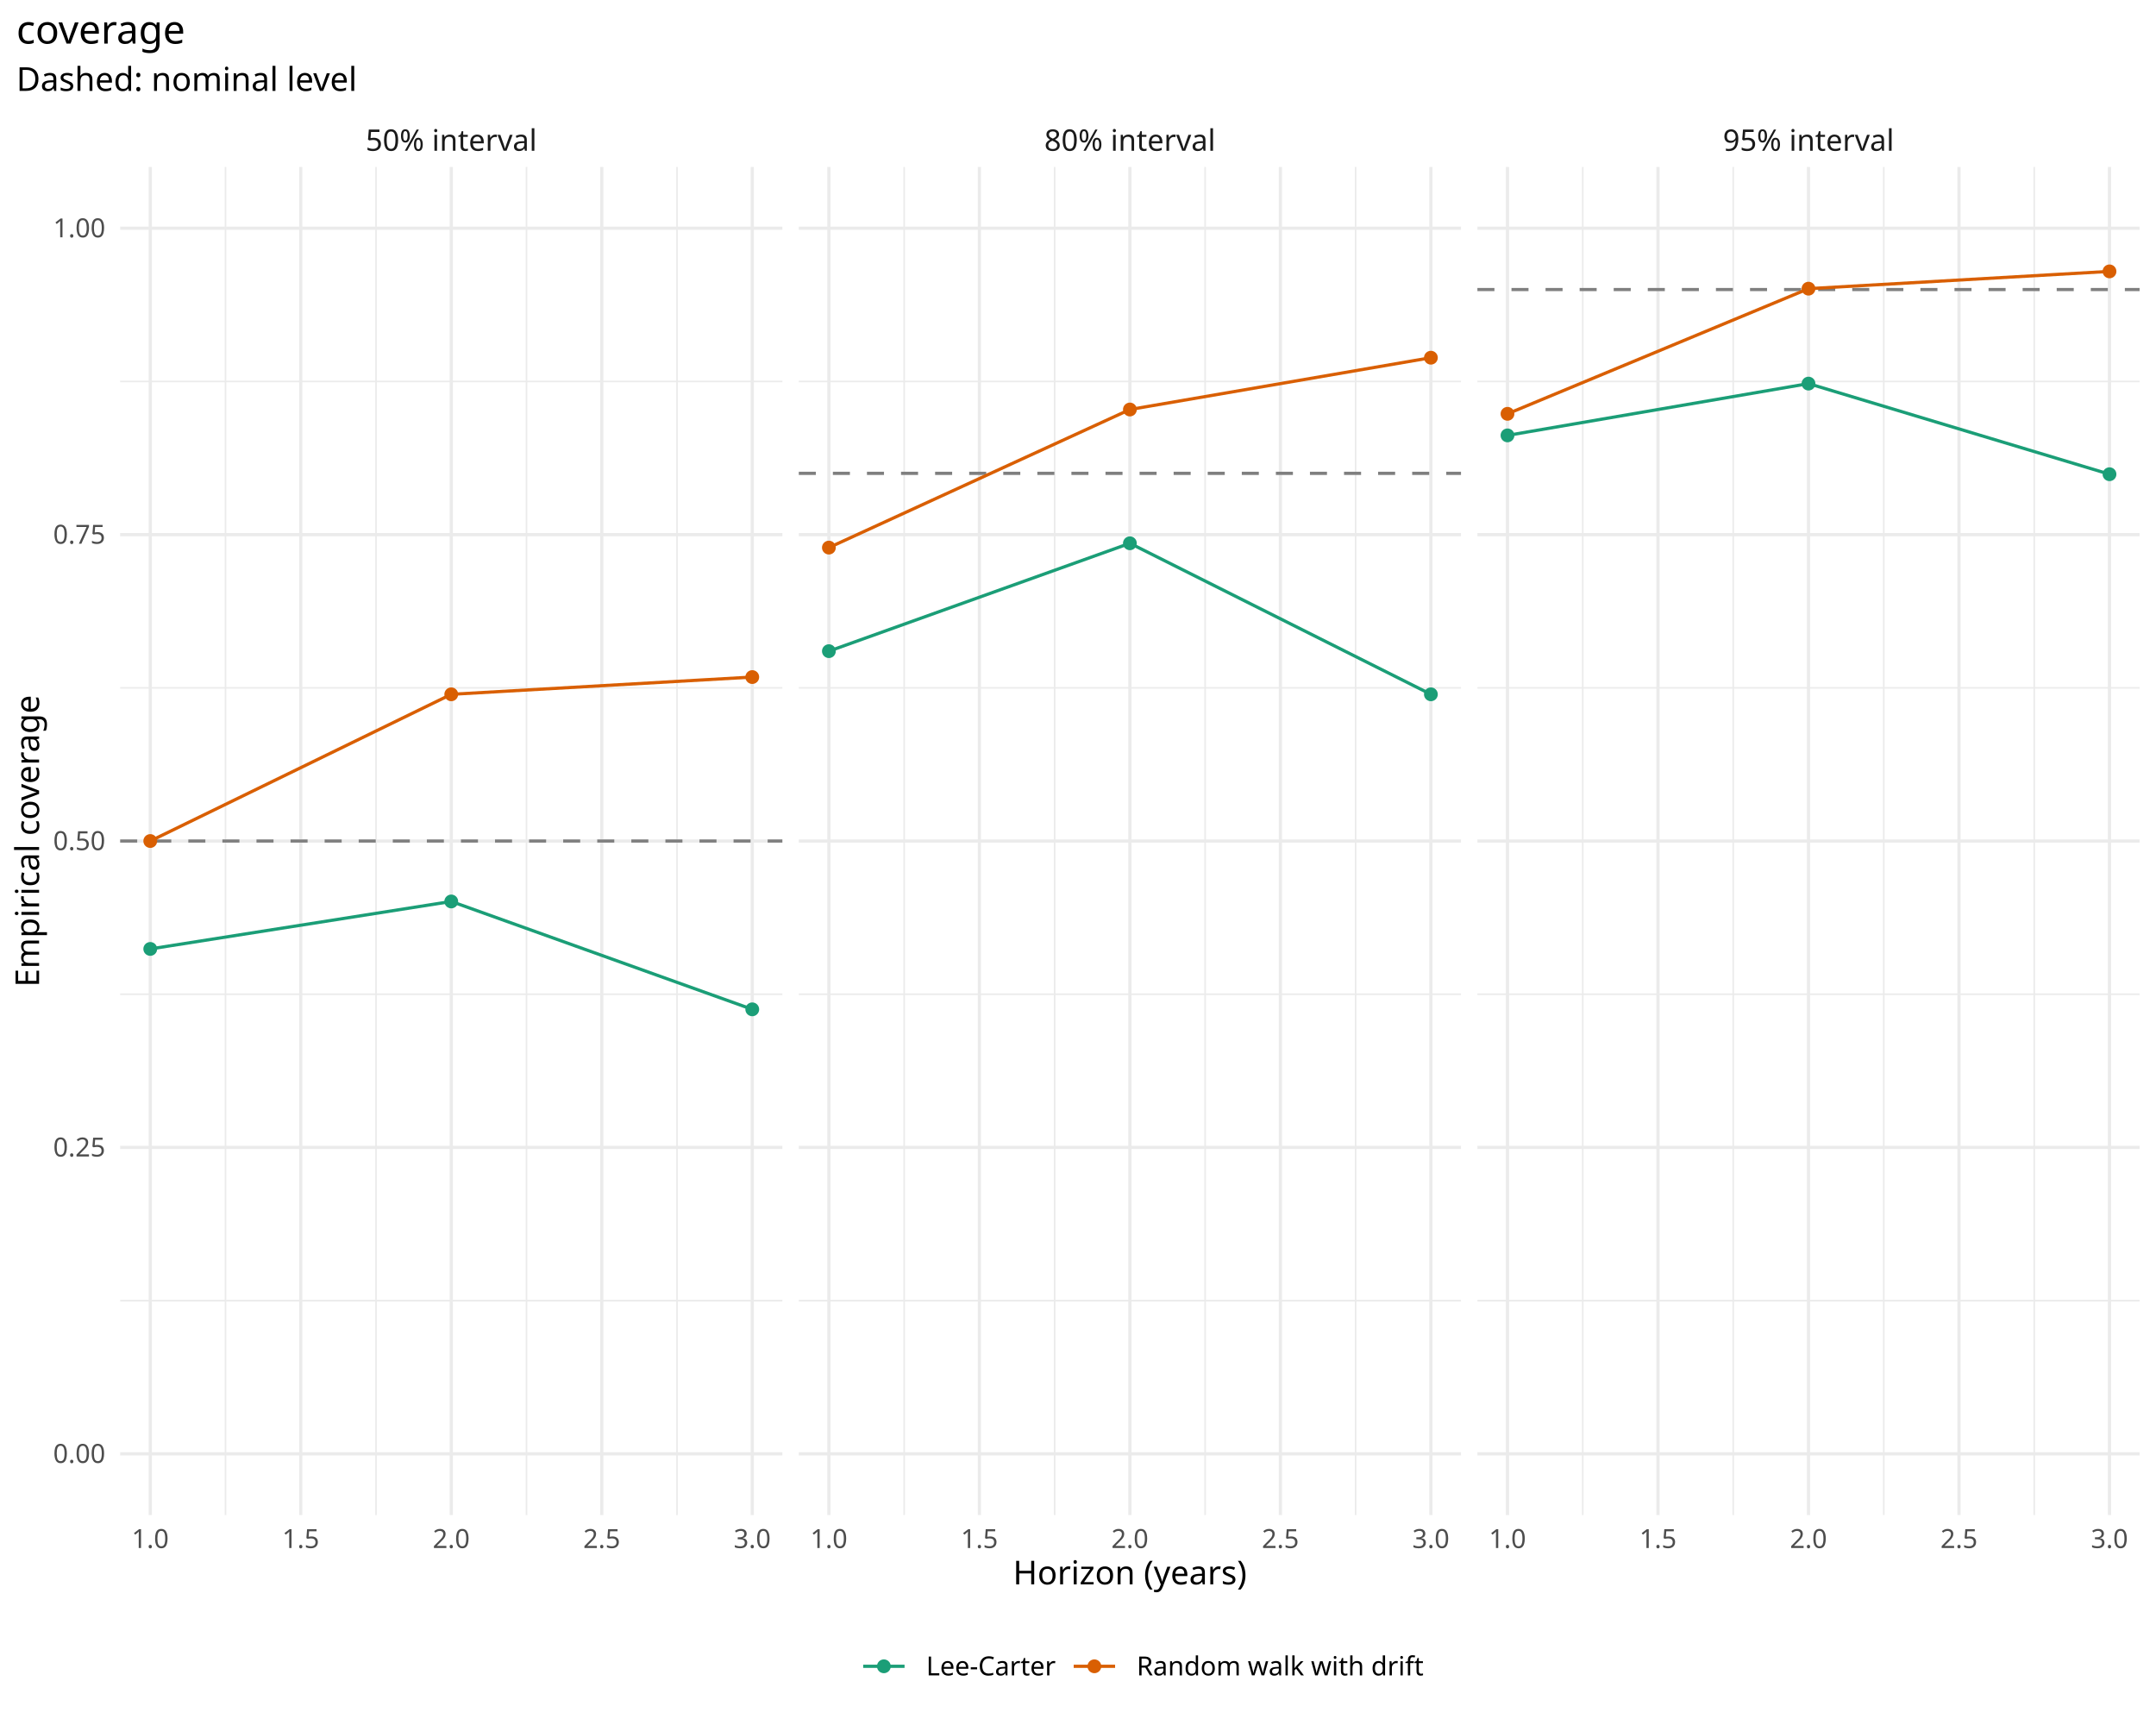
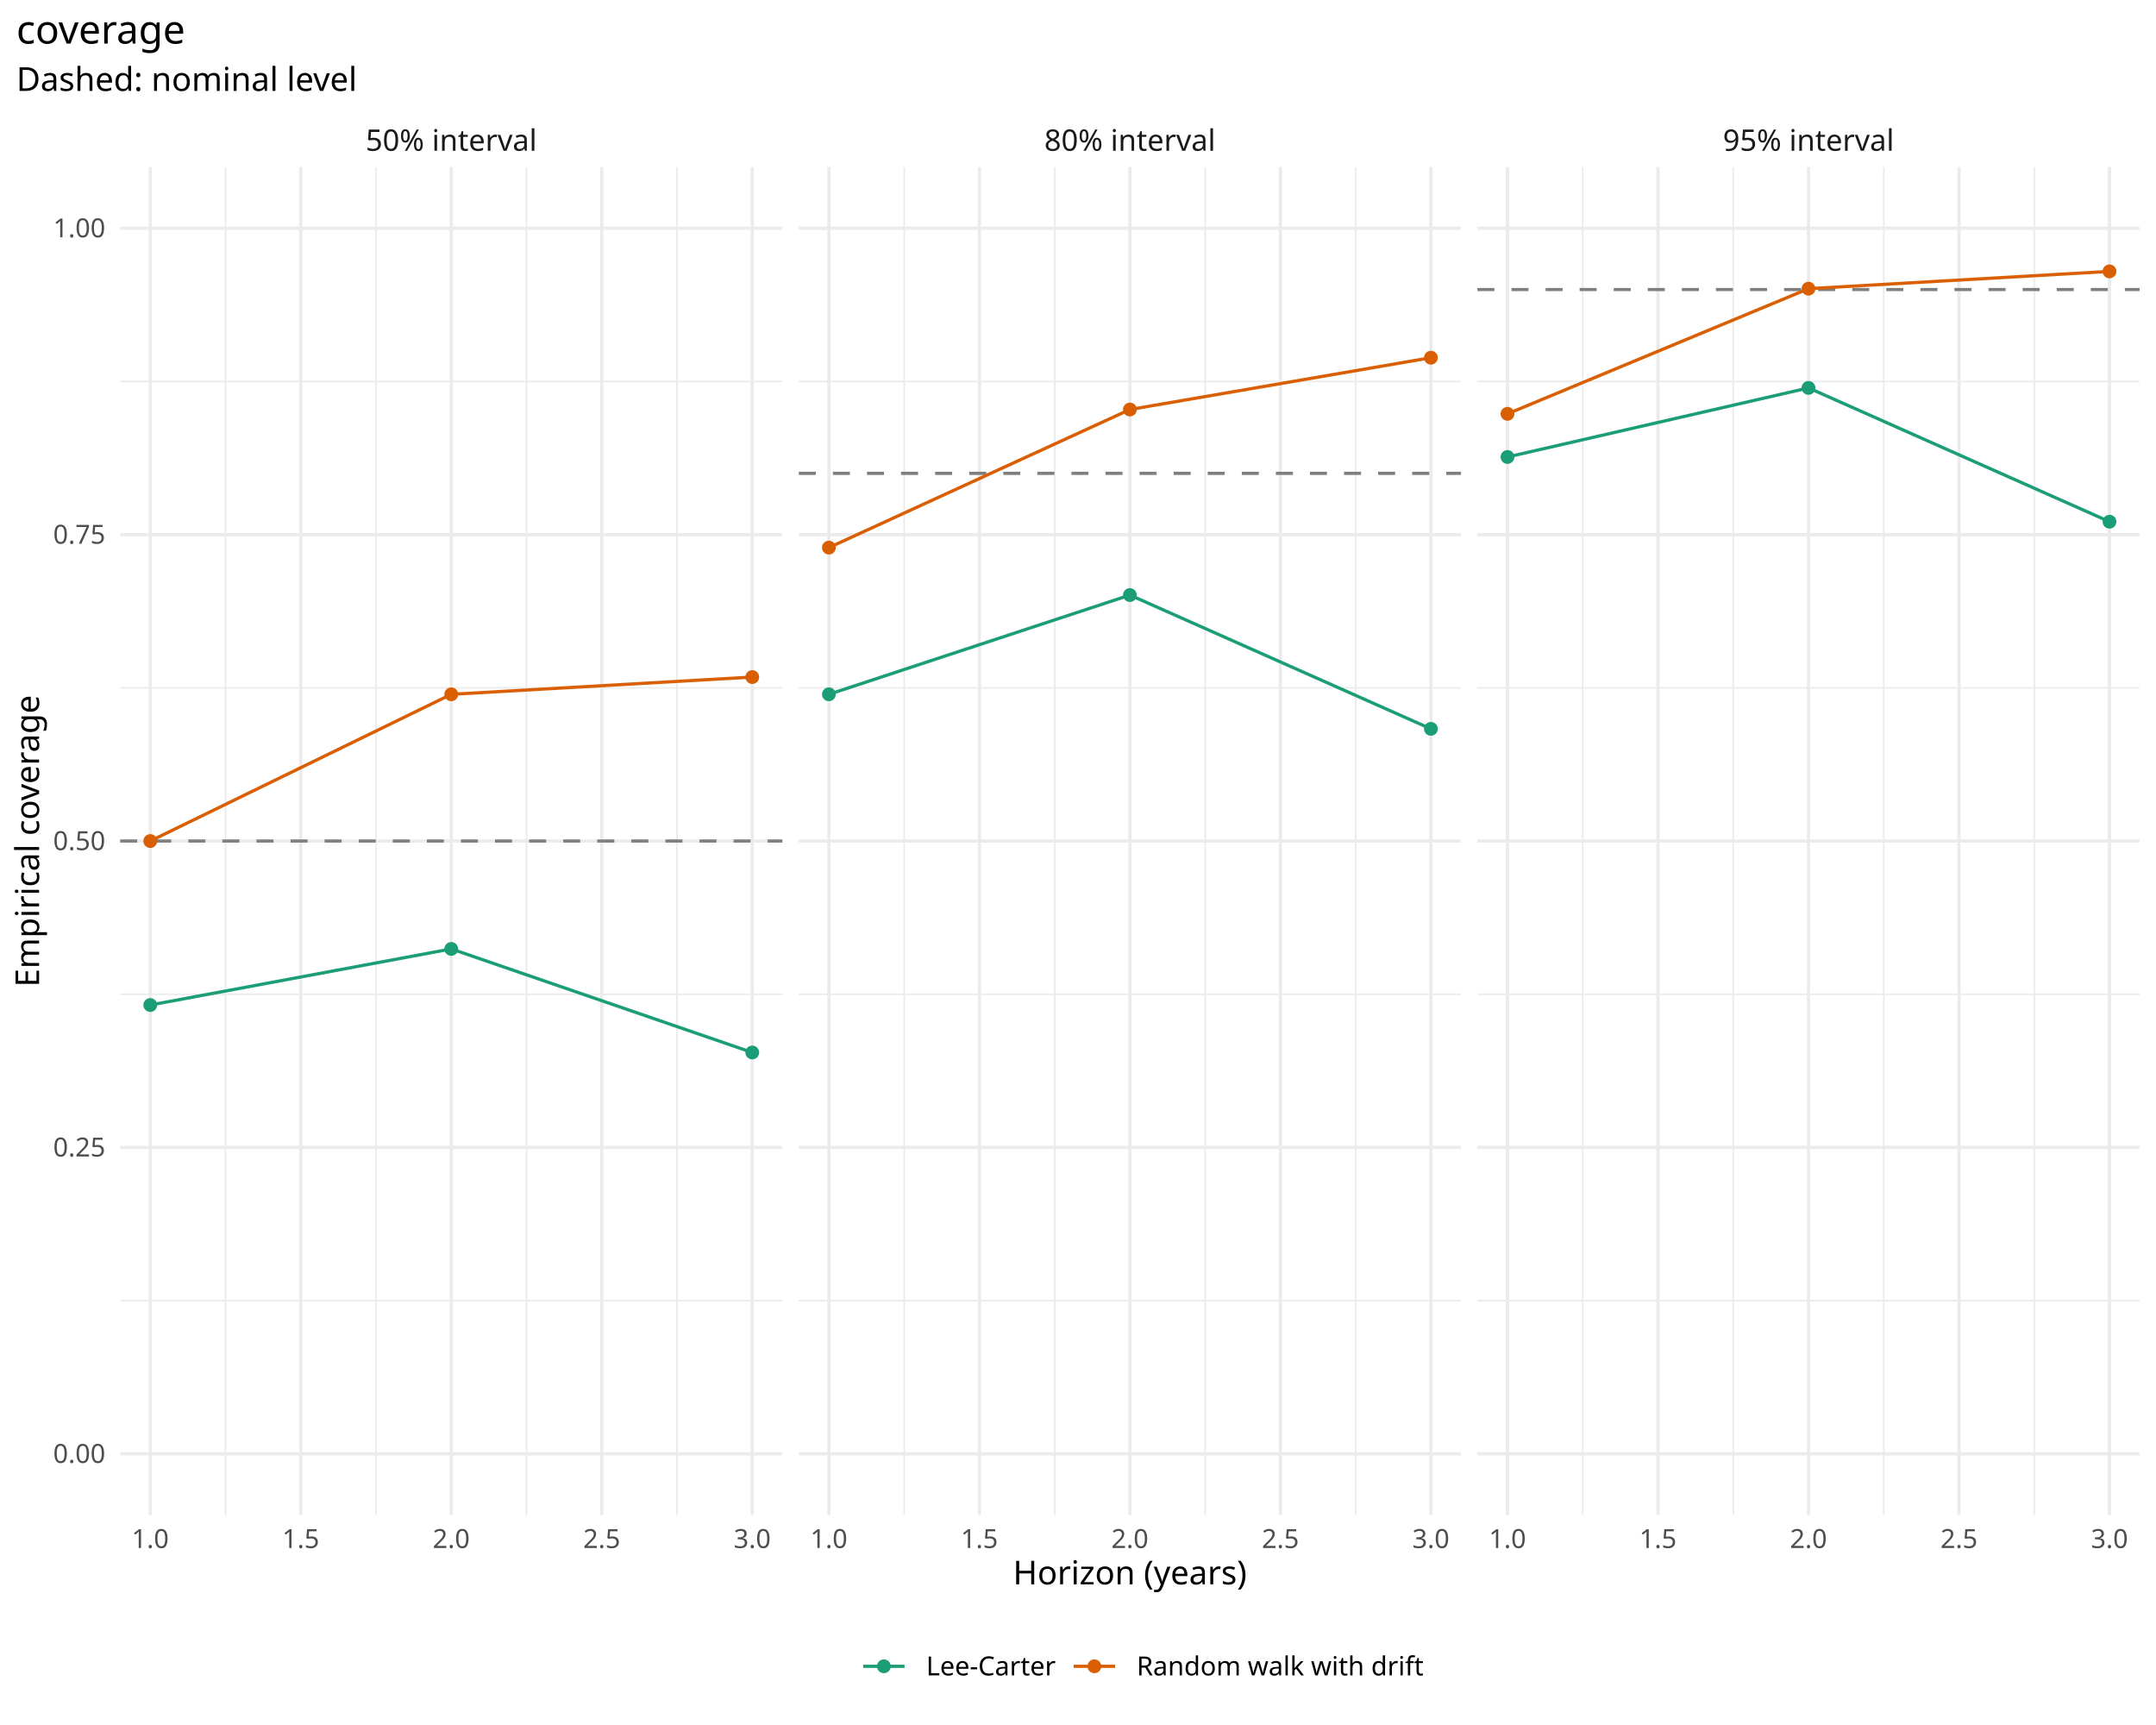
<svg xmlns="http://www.w3.org/2000/svg" class="svglite" data-engine-version="2.0" width="720.00pt" height="576.00pt" viewBox="0 0 720.00 576.00">
  <defs>
    <style type="text/css">
    .svglite line, .svglite polyline, .svglite polygon, .svglite path, .svglite rect, .svglite circle {
      fill: none;
      stroke: #000000;
      stroke-linecap: round;
      stroke-linejoin: round;
      stroke-miterlimit: 10.00;
    }
  </style>
  </defs>
  <rect width="100%" height="100%" style="stroke: none; fill: #FFFFFF;" />
  <defs>
    <clipPath id="cpMC4wMHw3MjAuMDB8MC4wMHw1NzYuMDA=">
      <rect x="0.00" y="0.00" width="720.00" height="576.00" />
    </clipPath>
  </defs>
  <g clip-path="url(#cpMC4wMHw3MjAuMDB8MC4wMHw1NzYuMDA=)">
    <rect x="0.00" y="0.00" width="720.00" height="576.00" style="stroke-width: 1.07; stroke: none; fill: #FFFFFF;" />
  </g>
  <defs>
    <clipPath id="cpNDAuMTN8MjYxLjI4fDU1Ljc1fDUwNS45MQ==">
      <rect x="40.13" y="55.75" width="221.14" height="450.16" />
    </clipPath>
  </defs>
  <g clip-path="url(#cpNDAuMTN8MjYxLjI4fDU1Ljc1fDUwNS45MQ==)">
    <polyline points="40.13,434.30 261.28,434.30 " style="stroke-width: 0.53; stroke: #EBEBEB; stroke-linecap: butt;" />
    <polyline points="40.13,331.99 261.28,331.99 " style="stroke-width: 0.53; stroke: #EBEBEB; stroke-linecap: butt;" />
    <polyline points="40.13,229.68 261.28,229.68 " style="stroke-width: 0.53; stroke: #EBEBEB; stroke-linecap: butt;" />
    <polyline points="40.13,127.37 261.28,127.37 " style="stroke-width: 0.53; stroke: #EBEBEB; stroke-linecap: butt;" />
    <polyline points="75.31,505.91 75.31,55.75 " style="stroke-width: 0.53; stroke: #EBEBEB; stroke-linecap: butt;" />
    <polyline points="125.57,505.91 125.57,55.75 " style="stroke-width: 0.53; stroke: #EBEBEB; stroke-linecap: butt;" />
    <polyline points="175.83,505.91 175.83,55.75 " style="stroke-width: 0.53; stroke: #EBEBEB; stroke-linecap: butt;" />
    <polyline points="226.09,505.91 226.09,55.75 " style="stroke-width: 0.53; stroke: #EBEBEB; stroke-linecap: butt;" />
    <polyline points="40.13,485.45 261.28,485.45 " style="stroke-width: 1.07; stroke: #EBEBEB; stroke-linecap: butt;" />
    <polyline points="40.13,383.14 261.28,383.14 " style="stroke-width: 1.07; stroke: #EBEBEB; stroke-linecap: butt;" />
    <polyline points="40.13,280.83 261.28,280.83 " style="stroke-width: 1.07; stroke: #EBEBEB; stroke-linecap: butt;" />
    <polyline points="40.13,178.52 261.28,178.52 " style="stroke-width: 1.07; stroke: #EBEBEB; stroke-linecap: butt;" />
    <polyline points="40.13,76.21 261.28,76.21 " style="stroke-width: 1.07; stroke: #EBEBEB; stroke-linecap: butt;" />
    <polyline points="50.18,505.91 50.18,55.75 " style="stroke-width: 1.07; stroke: #EBEBEB; stroke-linecap: butt;" />
    <polyline points="100.44,505.91 100.44,55.75 " style="stroke-width: 1.07; stroke: #EBEBEB; stroke-linecap: butt;" />
    <polyline points="150.70,505.91 150.70,55.75 " style="stroke-width: 1.07; stroke: #EBEBEB; stroke-linecap: butt;" />
    <polyline points="200.96,505.91 200.96,55.75 " style="stroke-width: 1.07; stroke: #EBEBEB; stroke-linecap: butt;" />
    <polyline points="251.22,505.91 251.22,55.75 " style="stroke-width: 1.07; stroke: #EBEBEB; stroke-linecap: butt;" />
    <line x1="40.13" y1="280.83" x2="261.28" y2="280.83" style="stroke-width: 1.07; stroke: #7F7F7F; stroke-dasharray: 5.69,5.69; stroke-linecap: butt;" />
-     <polyline points="50.18,316.86 150.70,301.01 251.22,337.03 " style="stroke-width: 1.07; stroke: #1B9E77; stroke-linecap: butt;" />
+     <polyline points="50.18,335.59 150.70,316.86 251.22,351.44 " style="stroke-width: 1.07; stroke: #1B9E77; stroke-linecap: butt;" />
    <polyline points="50.18,280.83 150.70,231.84 251.22,226.08 " style="stroke-width: 1.07; stroke: #D95F02; stroke-linecap: butt;" />
    <circle cx="50.18" cy="280.83" r="1.95" style="stroke-width: 0.71; stroke: #D95F02; fill: #D95F02;" />
    <circle cx="150.70" cy="231.84" r="1.95" style="stroke-width: 0.71; stroke: #D95F02; fill: #D95F02;" />
    <circle cx="251.22" cy="226.08" r="1.95" style="stroke-width: 0.71; stroke: #D95F02; fill: #D95F02;" />
-     <circle cx="50.18" cy="316.86" r="1.95" style="stroke-width: 0.71; stroke: #1B9E77; fill: #1B9E77;" />
-     <circle cx="150.70" cy="301.01" r="1.95" style="stroke-width: 0.71; stroke: #1B9E77; fill: #1B9E77;" />
-     <circle cx="251.22" cy="337.03" r="1.95" style="stroke-width: 0.71; stroke: #1B9E77; fill: #1B9E77;" />
+     <circle cx="50.18" cy="335.59" r="1.95" style="stroke-width: 0.71; stroke: #1B9E77; fill: #1B9E77;" />
+     <circle cx="150.70" cy="316.86" r="1.95" style="stroke-width: 0.71; stroke: #1B9E77; fill: #1B9E77;" />
+     <circle cx="251.22" cy="351.44" r="1.95" style="stroke-width: 0.71; stroke: #1B9E77; fill: #1B9E77;" />
  </g>
  <g clip-path="url(#cpMC4wMHw3MjAuMDB8MC4wMHw1NzYuMDA=)">
</g>
  <defs>
    <clipPath id="cpMjY2Ljc2fDQ4Ny45MHw1NS43NXw1MDUuOTE=">
      <rect x="266.76" y="55.75" width="221.14" height="450.16" />
    </clipPath>
  </defs>
  <g clip-path="url(#cpMjY2Ljc2fDQ4Ny45MHw1NS43NXw1MDUuOTE=)">
    <polyline points="266.76,434.30 487.90,434.30 " style="stroke-width: 0.53; stroke: #EBEBEB; stroke-linecap: butt;" />
    <polyline points="266.76,331.99 487.90,331.99 " style="stroke-width: 0.53; stroke: #EBEBEB; stroke-linecap: butt;" />
    <polyline points="266.76,229.68 487.90,229.68 " style="stroke-width: 0.53; stroke: #EBEBEB; stroke-linecap: butt;" />
    <polyline points="266.76,127.37 487.90,127.37 " style="stroke-width: 0.53; stroke: #EBEBEB; stroke-linecap: butt;" />
    <polyline points="301.94,505.91 301.94,55.75 " style="stroke-width: 0.53; stroke: #EBEBEB; stroke-linecap: butt;" />
    <polyline points="352.20,505.91 352.20,55.75 " style="stroke-width: 0.53; stroke: #EBEBEB; stroke-linecap: butt;" />
    <polyline points="402.46,505.91 402.46,55.75 " style="stroke-width: 0.53; stroke: #EBEBEB; stroke-linecap: butt;" />
    <polyline points="452.72,505.91 452.72,55.75 " style="stroke-width: 0.53; stroke: #EBEBEB; stroke-linecap: butt;" />
    <polyline points="266.76,485.45 487.90,485.45 " style="stroke-width: 1.07; stroke: #EBEBEB; stroke-linecap: butt;" />
    <polyline points="266.76,383.14 487.90,383.14 " style="stroke-width: 1.07; stroke: #EBEBEB; stroke-linecap: butt;" />
    <polyline points="266.76,280.83 487.90,280.83 " style="stroke-width: 1.07; stroke: #EBEBEB; stroke-linecap: butt;" />
    <polyline points="266.76,178.52 487.90,178.52 " style="stroke-width: 1.07; stroke: #EBEBEB; stroke-linecap: butt;" />
    <polyline points="266.76,76.21 487.90,76.21 " style="stroke-width: 1.07; stroke: #EBEBEB; stroke-linecap: butt;" />
    <polyline points="276.81,505.91 276.81,55.75 " style="stroke-width: 1.07; stroke: #EBEBEB; stroke-linecap: butt;" />
    <polyline points="327.07,505.91 327.07,55.75 " style="stroke-width: 1.07; stroke: #EBEBEB; stroke-linecap: butt;" />
    <polyline points="377.33,505.91 377.33,55.75 " style="stroke-width: 1.07; stroke: #EBEBEB; stroke-linecap: butt;" />
    <polyline points="427.59,505.91 427.59,55.75 " style="stroke-width: 1.07; stroke: #EBEBEB; stroke-linecap: butt;" />
    <polyline points="477.85,505.91 477.85,55.75 " style="stroke-width: 1.07; stroke: #EBEBEB; stroke-linecap: butt;" />
    <line x1="266.76" y1="158.06" x2="487.90" y2="158.06" style="stroke-width: 1.07; stroke: #7F7F7F; stroke-dasharray: 5.69,5.69; stroke-linecap: butt;" />
-     <polyline points="276.81,217.43 377.33,181.41 477.85,231.84 " style="stroke-width: 1.07; stroke: #1B9E77; stroke-linecap: butt;" />
+     <polyline points="276.81,231.84 377.33,198.70 477.85,243.37 " style="stroke-width: 1.07; stroke: #1B9E77; stroke-linecap: butt;" />
    <polyline points="276.81,182.85 377.33,136.74 477.85,119.44 " style="stroke-width: 1.07; stroke: #D95F02; stroke-linecap: butt;" />
    <circle cx="276.81" cy="182.85" r="1.95" style="stroke-width: 0.71; stroke: #D95F02; fill: #D95F02;" />
    <circle cx="377.33" cy="136.74" r="1.95" style="stroke-width: 0.71; stroke: #D95F02; fill: #D95F02;" />
    <circle cx="477.85" cy="119.44" r="1.95" style="stroke-width: 0.71; stroke: #D95F02; fill: #D95F02;" />
-     <circle cx="276.81" cy="217.43" r="1.95" style="stroke-width: 0.71; stroke: #1B9E77; fill: #1B9E77;" />
-     <circle cx="377.33" cy="181.41" r="1.95" style="stroke-width: 0.71; stroke: #1B9E77; fill: #1B9E77;" />
-     <circle cx="477.85" cy="231.84" r="1.95" style="stroke-width: 0.71; stroke: #1B9E77; fill: #1B9E77;" />
+     <circle cx="276.81" cy="231.84" r="1.95" style="stroke-width: 0.71; stroke: #1B9E77; fill: #1B9E77;" />
+     <circle cx="377.33" cy="198.70" r="1.95" style="stroke-width: 0.71; stroke: #1B9E77; fill: #1B9E77;" />
+     <circle cx="477.85" cy="243.37" r="1.95" style="stroke-width: 0.71; stroke: #1B9E77; fill: #1B9E77;" />
  </g>
  <g clip-path="url(#cpMC4wMHw3MjAuMDB8MC4wMHw1NzYuMDA=)">
</g>
  <defs>
    <clipPath id="cpNDkzLjM4fDcxNC41Mnw1NS43NXw1MDUuOTE=">
      <rect x="493.38" y="55.75" width="221.14" height="450.16" />
    </clipPath>
  </defs>
  <g clip-path="url(#cpNDkzLjM4fDcxNC41Mnw1NS43NXw1MDUuOTE=)">
    <polyline points="493.38,434.30 714.52,434.30 " style="stroke-width: 0.53; stroke: #EBEBEB; stroke-linecap: butt;" />
    <polyline points="493.38,331.99 714.52,331.99 " style="stroke-width: 0.53; stroke: #EBEBEB; stroke-linecap: butt;" />
    <polyline points="493.38,229.68 714.52,229.68 " style="stroke-width: 0.53; stroke: #EBEBEB; stroke-linecap: butt;" />
    <polyline points="493.38,127.37 714.52,127.37 " style="stroke-width: 0.53; stroke: #EBEBEB; stroke-linecap: butt;" />
    <polyline points="528.56,505.91 528.56,55.75 " style="stroke-width: 0.53; stroke: #EBEBEB; stroke-linecap: butt;" />
    <polyline points="578.82,505.91 578.82,55.75 " style="stroke-width: 0.53; stroke: #EBEBEB; stroke-linecap: butt;" />
    <polyline points="629.08,505.91 629.08,55.75 " style="stroke-width: 0.53; stroke: #EBEBEB; stroke-linecap: butt;" />
    <polyline points="679.34,505.91 679.34,55.75 " style="stroke-width: 0.53; stroke: #EBEBEB; stroke-linecap: butt;" />
    <polyline points="493.38,485.45 714.52,485.45 " style="stroke-width: 1.07; stroke: #EBEBEB; stroke-linecap: butt;" />
    <polyline points="493.38,383.14 714.52,383.14 " style="stroke-width: 1.07; stroke: #EBEBEB; stroke-linecap: butt;" />
    <polyline points="493.38,280.83 714.52,280.83 " style="stroke-width: 1.07; stroke: #EBEBEB; stroke-linecap: butt;" />
    <polyline points="493.38,178.52 714.52,178.52 " style="stroke-width: 1.07; stroke: #EBEBEB; stroke-linecap: butt;" />
    <polyline points="493.38,76.21 714.52,76.21 " style="stroke-width: 1.07; stroke: #EBEBEB; stroke-linecap: butt;" />
    <polyline points="503.43,505.91 503.43,55.75 " style="stroke-width: 1.07; stroke: #EBEBEB; stroke-linecap: butt;" />
    <polyline points="553.69,505.91 553.69,55.75 " style="stroke-width: 1.07; stroke: #EBEBEB; stroke-linecap: butt;" />
    <polyline points="603.95,505.91 603.95,55.75 " style="stroke-width: 1.07; stroke: #EBEBEB; stroke-linecap: butt;" />
    <polyline points="654.21,505.91 654.21,55.75 " style="stroke-width: 1.07; stroke: #EBEBEB; stroke-linecap: butt;" />
    <polyline points="704.47,505.91 704.47,55.75 " style="stroke-width: 1.07; stroke: #EBEBEB; stroke-linecap: butt;" />
    <line x1="493.38" y1="96.68" x2="714.52" y2="96.68" style="stroke-width: 1.07; stroke: #7F7F7F; stroke-dasharray: 5.69,5.69; stroke-linecap: butt;" />
-     <polyline points="503.43,145.38 603.95,128.09 704.47,158.35 " style="stroke-width: 1.07; stroke: #1B9E77; stroke-linecap: butt;" />
+     <polyline points="503.43,152.59 603.95,129.53 704.47,174.20 " style="stroke-width: 1.07; stroke: #1B9E77; stroke-linecap: butt;" />
    <polyline points="503.43,138.18 603.95,96.39 704.47,90.62 " style="stroke-width: 1.07; stroke: #D95F02; stroke-linecap: butt;" />
    <circle cx="503.43" cy="138.18" r="1.95" style="stroke-width: 0.71; stroke: #D95F02; fill: #D95F02;" />
    <circle cx="603.95" cy="96.39" r="1.95" style="stroke-width: 0.71; stroke: #D95F02; fill: #D95F02;" />
    <circle cx="704.47" cy="90.62" r="1.95" style="stroke-width: 0.71; stroke: #D95F02; fill: #D95F02;" />
-     <circle cx="503.43" cy="145.38" r="1.95" style="stroke-width: 0.71; stroke: #1B9E77; fill: #1B9E77;" />
-     <circle cx="603.95" cy="128.09" r="1.95" style="stroke-width: 0.71; stroke: #1B9E77; fill: #1B9E77;" />
-     <circle cx="704.47" cy="158.35" r="1.95" style="stroke-width: 0.71; stroke: #1B9E77; fill: #1B9E77;" />
+     <circle cx="503.43" cy="152.59" r="1.95" style="stroke-width: 0.71; stroke: #1B9E77; fill: #1B9E77;" />
+     <circle cx="603.95" cy="129.53" r="1.95" style="stroke-width: 0.71; stroke: #1B9E77; fill: #1B9E77;" />
+     <circle cx="704.47" cy="174.20" r="1.95" style="stroke-width: 0.71; stroke: #1B9E77; fill: #1B9E77;" />
  </g>
  <g clip-path="url(#cpMC4wMHw3MjAuMDB8MC4wMHw1NzYuMDA=)">
</g>
  <defs>
    <clipPath id="cpNDAuMTN8MjYxLjI4fDM4LjEyfDU1Ljc1">
      <rect x="40.13" y="38.12" width="221.14" height="17.64" />
    </clipPath>
  </defs>
  <g clip-path="url(#cpNDAuMTN8MjYxLjI4fDM4LjEyfDU1Ljc1)">
    <text x="150.70" y="50.34" text-anchor="middle" style="font-size: 9.90px; fill: #1A1A1A; font-family: sans;" textLength="54.48px" lengthAdjust="spacingAndGlyphs">50% interval</text>
  </g>
  <g clip-path="url(#cpMC4wMHw3MjAuMDB8MC4wMHw1NzYuMDA=)">
</g>
  <defs>
    <clipPath id="cpMjY2Ljc2fDQ4Ny45MHwzOC4xMnw1NS43NQ==">
      <rect x="266.76" y="38.12" width="221.14" height="17.64" />
    </clipPath>
  </defs>
  <g clip-path="url(#cpMjY2Ljc2fDQ4Ny45MHwzOC4xMnw1NS43NQ==)">
    <text x="377.33" y="50.34" text-anchor="middle" style="font-size: 9.90px; fill: #1A1A1A; font-family: sans;" textLength="54.48px" lengthAdjust="spacingAndGlyphs">80% interval</text>
  </g>
  <g clip-path="url(#cpMC4wMHw3MjAuMDB8MC4wMHw1NzYuMDA=)">
</g>
  <defs>
    <clipPath id="cpNDkzLjM4fDcxNC41MnwzOC4xMnw1NS43NQ==">
      <rect x="493.38" y="38.12" width="221.14" height="17.64" />
    </clipPath>
  </defs>
  <g clip-path="url(#cpNDkzLjM4fDcxNC41MnwzOC4xMnw1NS43NQ==)">
    <text x="603.95" y="50.34" text-anchor="middle" style="font-size: 9.90px; fill: #1A1A1A; font-family: sans;" textLength="54.48px" lengthAdjust="spacingAndGlyphs">95% interval</text>
  </g>
  <g clip-path="url(#cpMC4wMHw3MjAuMDB8MC4wMHw1NzYuMDA=)">
    <text x="50.18" y="516.90" text-anchor="middle" style="font-size: 8.80px; fill: #4D4D4D; font-family: sans;" textLength="12.23px" lengthAdjust="spacingAndGlyphs">1.0</text>
    <text x="100.44" y="516.90" text-anchor="middle" style="font-size: 8.80px; fill: #4D4D4D; font-family: sans;" textLength="12.23px" lengthAdjust="spacingAndGlyphs">1.5</text>
    <text x="150.70" y="516.90" text-anchor="middle" style="font-size: 8.80px; fill: #4D4D4D; font-family: sans;" textLength="12.23px" lengthAdjust="spacingAndGlyphs">2.0</text>
    <text x="200.96" y="516.90" text-anchor="middle" style="font-size: 8.80px; fill: #4D4D4D; font-family: sans;" textLength="12.23px" lengthAdjust="spacingAndGlyphs">2.5</text>
    <text x="251.22" y="516.90" text-anchor="middle" style="font-size: 8.80px; fill: #4D4D4D; font-family: sans;" textLength="12.23px" lengthAdjust="spacingAndGlyphs">3.0</text>
    <text x="276.81" y="516.90" text-anchor="middle" style="font-size: 8.80px; fill: #4D4D4D; font-family: sans;" textLength="12.23px" lengthAdjust="spacingAndGlyphs">1.0</text>
    <text x="327.07" y="516.90" text-anchor="middle" style="font-size: 8.80px; fill: #4D4D4D; font-family: sans;" textLength="12.23px" lengthAdjust="spacingAndGlyphs">1.5</text>
    <text x="377.33" y="516.90" text-anchor="middle" style="font-size: 8.80px; fill: #4D4D4D; font-family: sans;" textLength="12.23px" lengthAdjust="spacingAndGlyphs">2.0</text>
    <text x="427.59" y="516.90" text-anchor="middle" style="font-size: 8.80px; fill: #4D4D4D; font-family: sans;" textLength="12.23px" lengthAdjust="spacingAndGlyphs">2.5</text>
    <text x="477.85" y="516.90" text-anchor="middle" style="font-size: 8.80px; fill: #4D4D4D; font-family: sans;" textLength="12.23px" lengthAdjust="spacingAndGlyphs">3.0</text>
    <text x="503.43" y="516.90" text-anchor="middle" style="font-size: 8.80px; fill: #4D4D4D; font-family: sans;" textLength="12.23px" lengthAdjust="spacingAndGlyphs">1.0</text>
    <text x="553.69" y="516.90" text-anchor="middle" style="font-size: 8.80px; fill: #4D4D4D; font-family: sans;" textLength="12.23px" lengthAdjust="spacingAndGlyphs">1.5</text>
    <text x="603.95" y="516.90" text-anchor="middle" style="font-size: 8.80px; fill: #4D4D4D; font-family: sans;" textLength="12.23px" lengthAdjust="spacingAndGlyphs">2.0</text>
    <text x="654.21" y="516.90" text-anchor="middle" style="font-size: 8.80px; fill: #4D4D4D; font-family: sans;" textLength="12.23px" lengthAdjust="spacingAndGlyphs">2.5</text>
    <text x="704.47" y="516.90" text-anchor="middle" style="font-size: 8.80px; fill: #4D4D4D; font-family: sans;" textLength="12.23px" lengthAdjust="spacingAndGlyphs">3.0</text>
    <text x="35.20" y="488.48" text-anchor="end" style="font-size: 8.80px; fill: #4D4D4D; font-family: sans;" textLength="17.13px" lengthAdjust="spacingAndGlyphs">0.00</text>
    <text x="35.20" y="386.17" text-anchor="end" style="font-size: 8.80px; fill: #4D4D4D; font-family: sans;" textLength="17.13px" lengthAdjust="spacingAndGlyphs">0.25</text>
    <text x="35.20" y="283.86" text-anchor="end" style="font-size: 8.80px; fill: #4D4D4D; font-family: sans;" textLength="17.13px" lengthAdjust="spacingAndGlyphs">0.50</text>
    <text x="35.20" y="181.55" text-anchor="end" style="font-size: 8.80px; fill: #4D4D4D; font-family: sans;" textLength="17.13px" lengthAdjust="spacingAndGlyphs">0.75</text>
    <text x="35.20" y="79.24" text-anchor="end" style="font-size: 8.80px; fill: #4D4D4D; font-family: sans;" textLength="17.13px" lengthAdjust="spacingAndGlyphs">1.00</text>
    <text x="377.33" y="529.04" text-anchor="middle" style="font-size: 11.00px; font-family: sans;" textLength="75.20px" lengthAdjust="spacingAndGlyphs">Horizon (years)</text>
    <text transform="translate(13.05,280.83) rotate(-90)" text-anchor="middle" style="font-size: 11.00px; font-family: sans;" textLength="93.56px" lengthAdjust="spacingAndGlyphs">Empirical coverage</text>
    <line x1="288.26" y1="556.40" x2="302.08" y2="556.40" style="stroke-width: 1.07; stroke: #1B9E77; stroke-linecap: butt;" />
    <circle cx="295.17" cy="556.40" r="1.95" style="stroke-width: 0.71; stroke: #1B9E77; fill: #1B9E77;" />
    <line x1="358.56" y1="556.40" x2="372.39" y2="556.40" style="stroke-width: 1.07; stroke: #D95F02; stroke-linecap: butt;" />
    <circle cx="365.47" cy="556.40" r="1.95" style="stroke-width: 0.71; stroke: #D95F02; fill: #D95F02;" />
    <text x="309.29" y="559.43" style="font-size: 8.80px; font-family: sans;" textLength="42.07px" lengthAdjust="spacingAndGlyphs">Lee-Carter</text>
    <text x="379.59" y="559.43" style="font-size: 8.80px; font-family: sans;" textLength="88.53px" lengthAdjust="spacingAndGlyphs">Random walk with drift</text>
    <text x="5.48" y="30.35" style="font-size: 11.00px; font-family: sans;" textLength="108.24px" lengthAdjust="spacingAndGlyphs">Dashed: nominal level</text>
    <text x="5.48" y="14.56" style="font-size: 13.20px; font-family: sans;" textLength="54.32px" lengthAdjust="spacingAndGlyphs">coverage</text>
  </g>
</svg>
